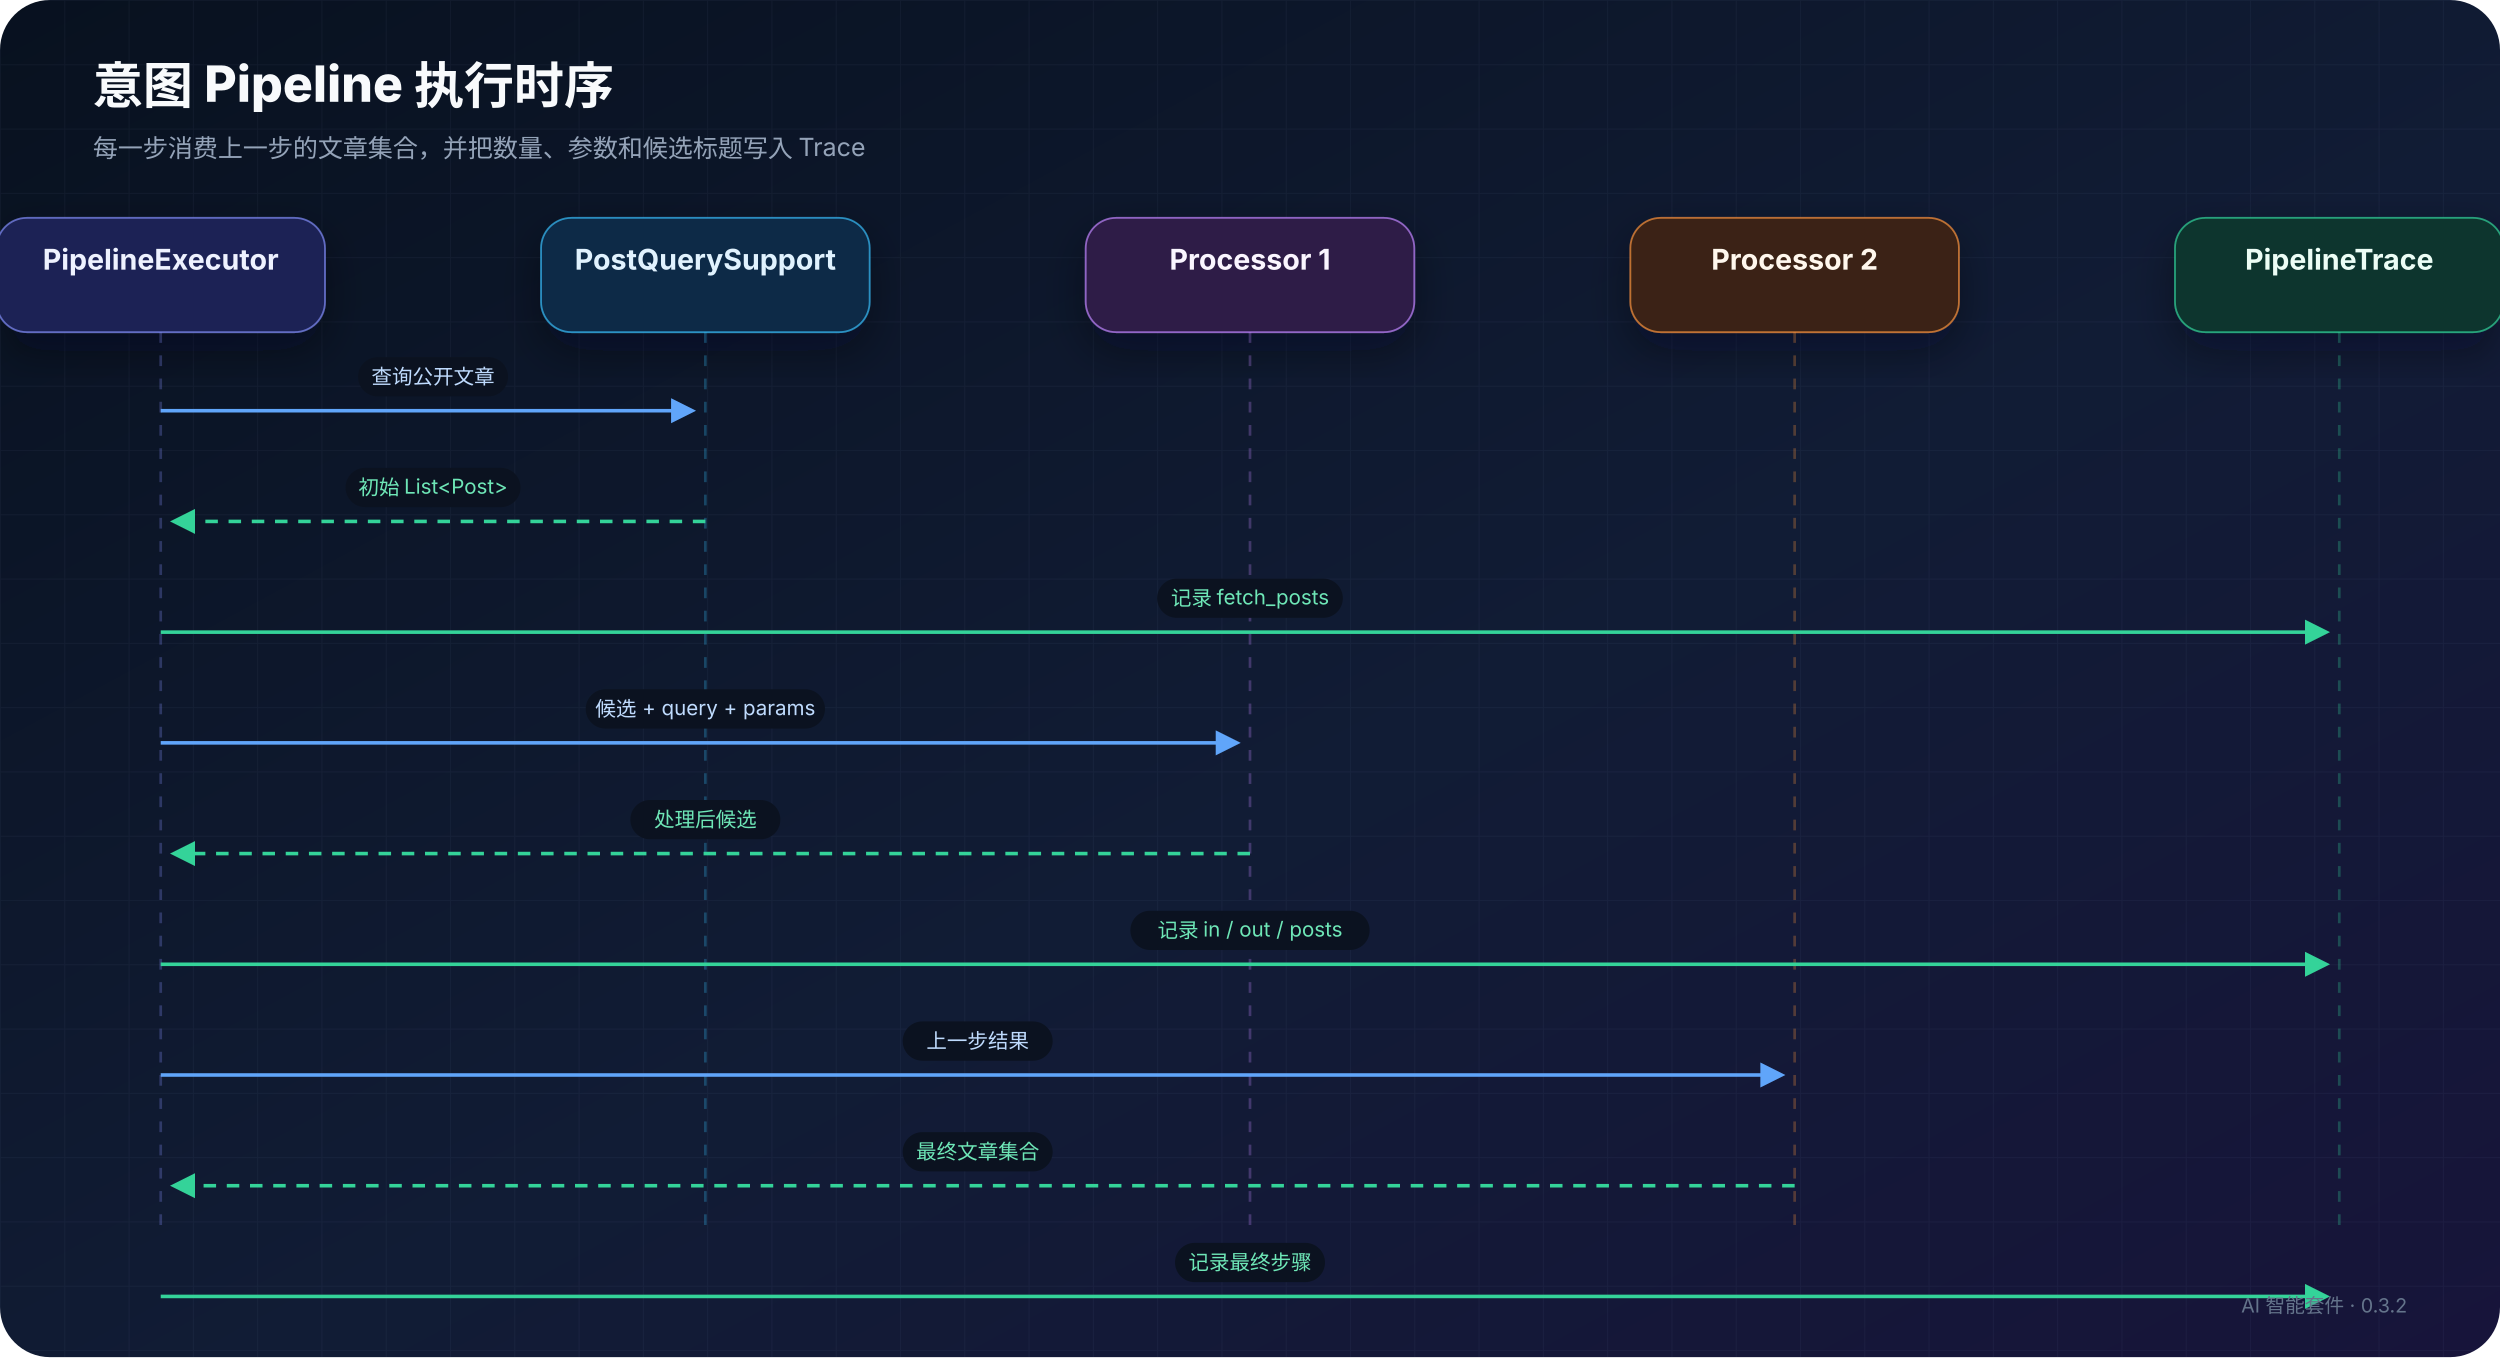
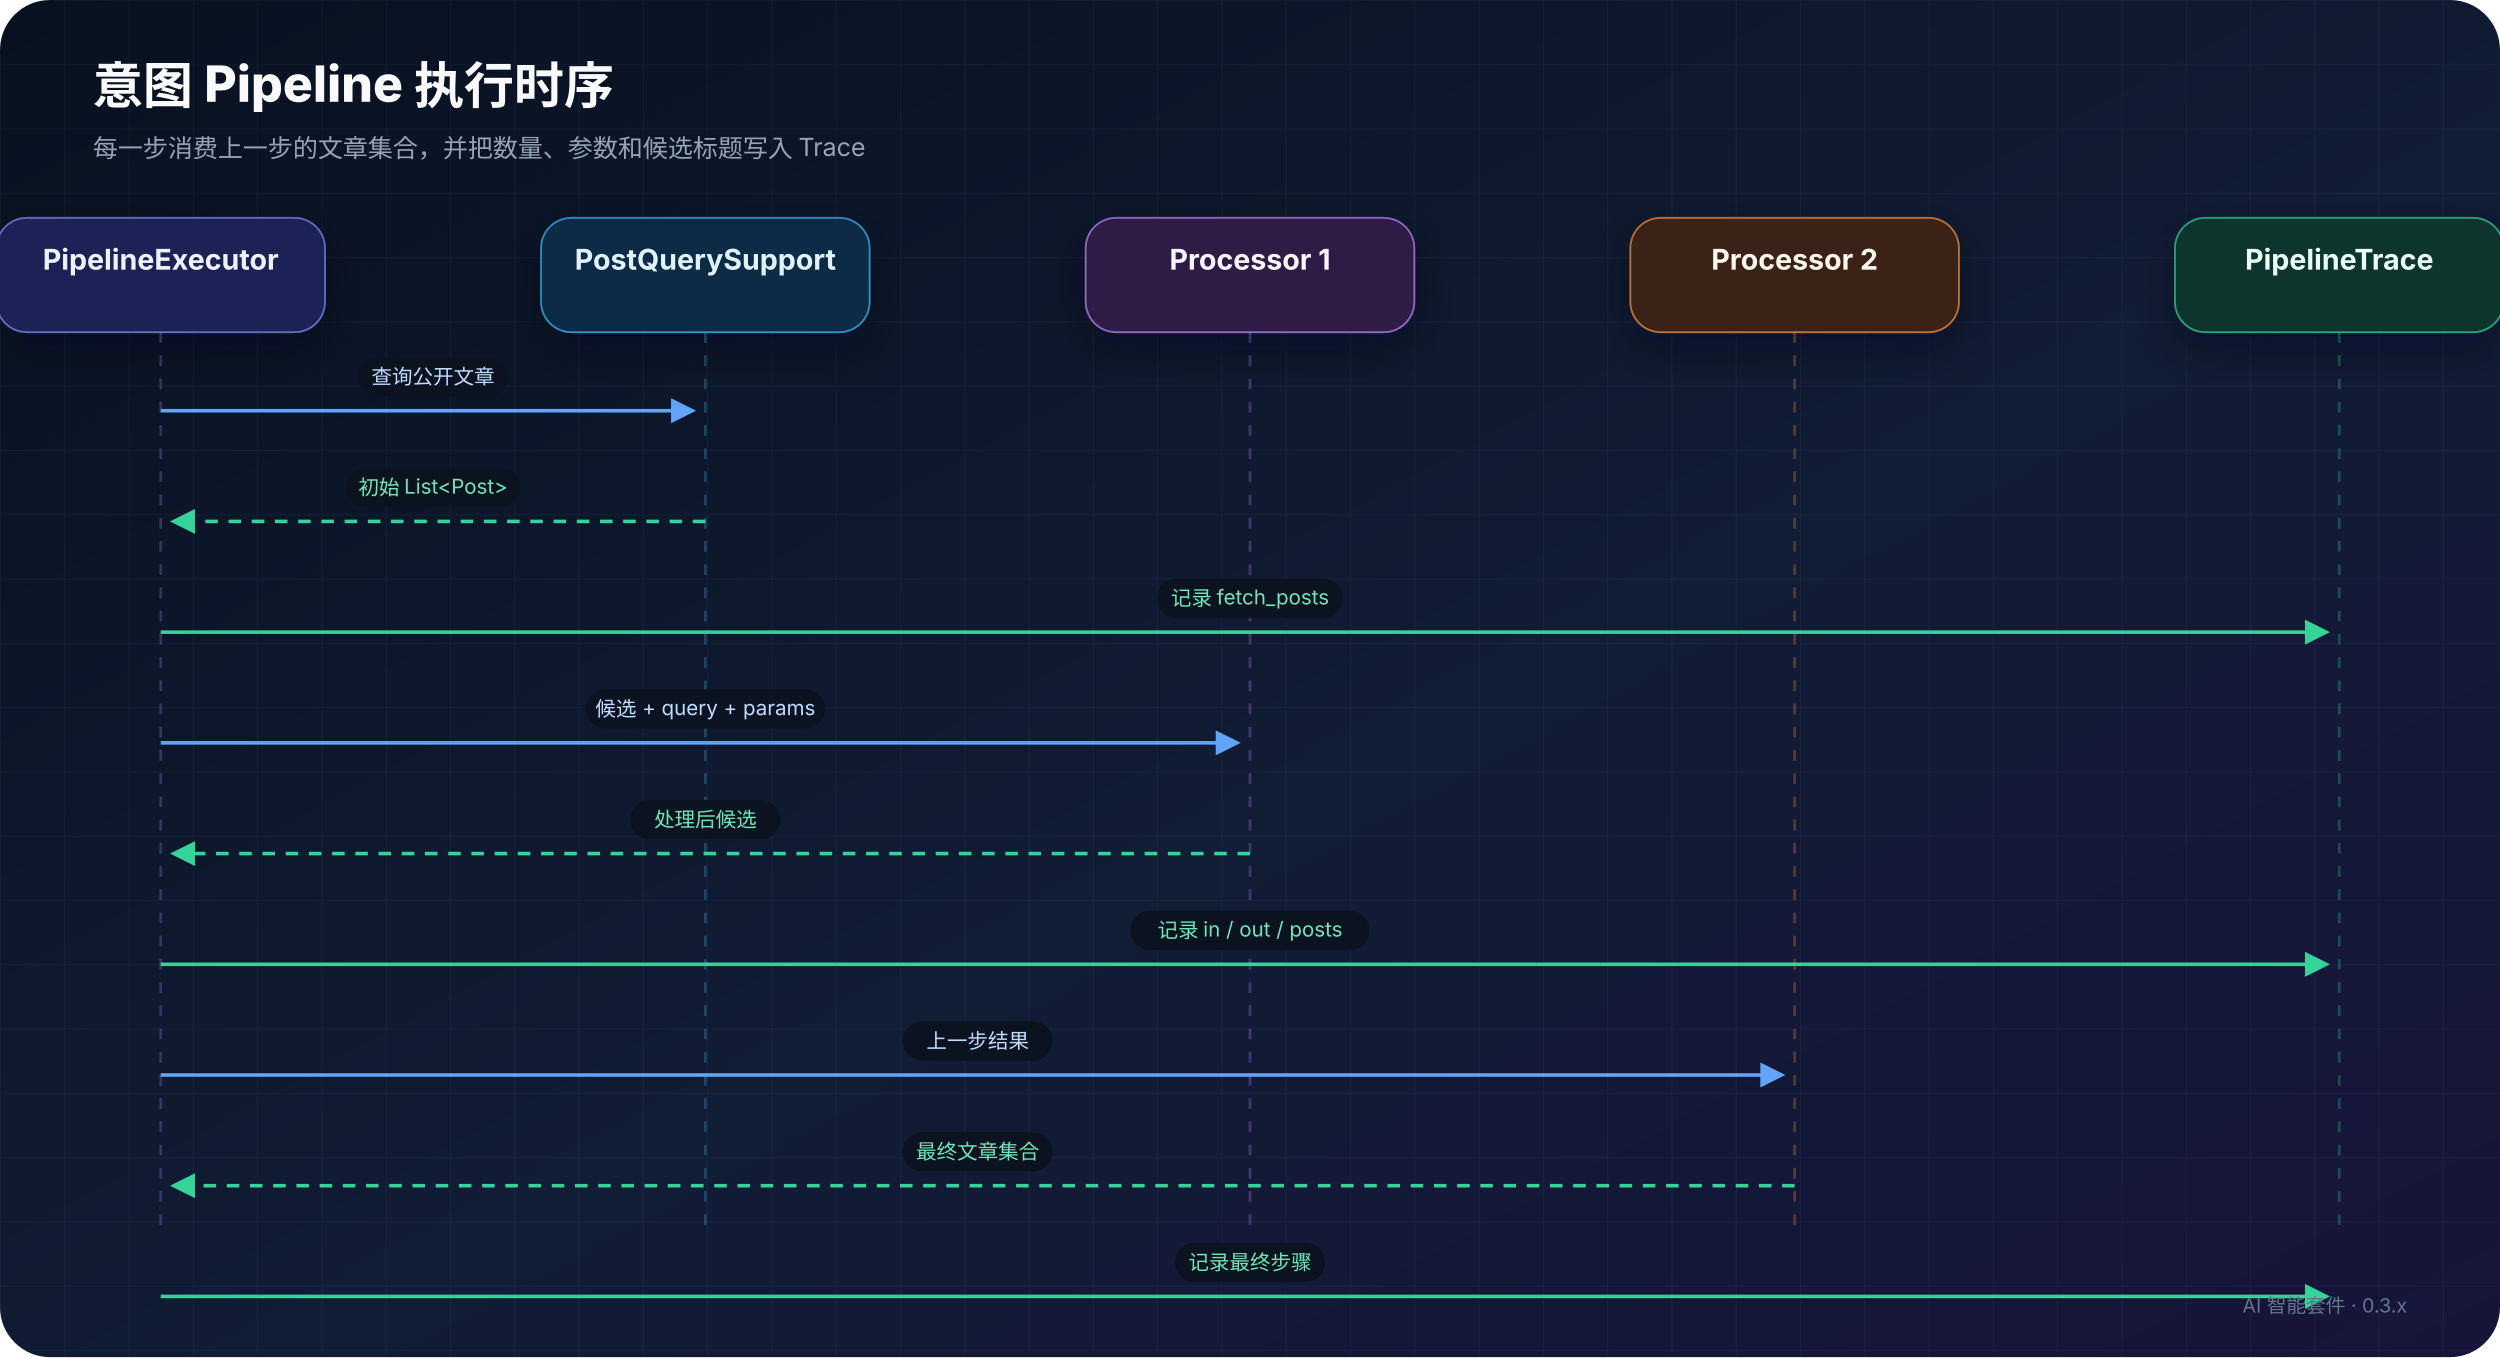
<svg xmlns="http://www.w3.org/2000/svg" width="1400" height="760" viewBox="0 0 1400 760" fill="none" role="img" aria-labelledby="diagram-title diagram-desc" preserveAspectRatio="xMidYMid meet">
  <defs>
    <linearGradient id="bg" x1="0" y1="0" x2="1" y2="1">
      <stop stop-color="#08111F" />
      <stop offset=".55" stop-color="#111C35" />
      <stop offset="1" stop-color="#17143A" />
    </linearGradient>
    <pattern id="grid" width="36" height="36" patternUnits="userSpaceOnUse">
      <path d="M36 0H0V36" fill="none" stroke="#C7D2FE" stroke-opacity=".045" />
    </pattern>
    <filter id="shadow" x="-25%" y="-30%" width="150%" height="170%">
      <feDropShadow dx="0" dy="10" stdDeviation="12" flood-color="#020617" flood-opacity=".38" />
    </filter>
    <marker id="arrow" viewBox="0 0 10 10" refX="8" refY="5" markerWidth="7" markerHeight="7" orient="auto">
      <path d="M0 0L10 5L0 10Z" fill="#60A5FA" />
    </marker>
    <marker id="arrowGreen" viewBox="0 0 10 10" refX="8" refY="5" markerWidth="7" markerHeight="7" orient="auto">
      <path d="M0 0L10 5L0 10Z" fill="#34D399" />
    </marker>
    <marker id="arrowOrange" viewBox="0 0 10 10" refX="8" refY="5" markerWidth="7" markerHeight="7" orient="auto">
      <path d="M0 0L10 5L0 10Z" fill="#FB923C" />
    </marker>
  </defs>
  <rect width="1400" height="760" rx="28" fill="url(#bg)" />
  <rect width="1400" height="760" rx="28" fill="url(#grid)" />
  <text x="52" y="58" fill="#F8FAFC" font-family="Inter, PingFang SC, Microsoft YaHei, sans-serif" font-size="28" font-weight="760">意图 Pipeline 执行时序</text>
  <text x="52" y="88" fill="#94A3B8" font-family="Inter, PingFang SC, Microsoft YaHei, sans-serif" font-size="14">每一步消费上一步的文章集合，并把数量、参数和候选标题写入 Trace</text>
  <g filter="url(#shadow)">
    <rect x="-2" y="122" width="184" height="64" rx="17" fill="#1E2455" stroke="#818CF8" stroke-opacity=".7" />
    <text x="90" y="151" text-anchor="middle" fill="#EEF2FF" font-family="Inter, PingFang SC, sans-serif" font-size="16" font-weight="720">PipelineExecutor</text>
  </g>
  <path d="M90 186V690" stroke="#818CF8" stroke-opacity=".28" stroke-width="1.5" stroke-dasharray="6 7" />
  <g filter="url(#shadow)">
    <rect x="303" y="122" width="184" height="64" rx="17" fill="#0D2A47" stroke="#38BDF8" stroke-opacity=".7" />
    <text x="395" y="151" text-anchor="middle" fill="#E0F2FE" font-family="Inter, PingFang SC, sans-serif" font-size="16" font-weight="720">PostQuerySupport</text>
  </g>
  <path d="M395 186V690" stroke="#38BDF8" stroke-opacity=".28" stroke-width="1.5" stroke-dasharray="6 7" />
  <g filter="url(#shadow)">
    <rect x="608" y="122" width="184" height="64" rx="17" fill="#2D1D46" stroke="#C084FC" stroke-opacity=".7" />
    <text x="700" y="151" text-anchor="middle" fill="#FAF5FF" font-family="Inter, PingFang SC, sans-serif" font-size="16" font-weight="720">Processor 1</text>
  </g>
  <path d="M700 186V690" stroke="#C084FC" stroke-opacity=".28" stroke-width="1.5" stroke-dasharray="6 7" />
  <g filter="url(#shadow)">
    <rect x="913" y="122" width="184" height="64" rx="17" fill="#3A2416" stroke="#FB923C" stroke-opacity=".7" />
    <text x="1005" y="151" text-anchor="middle" fill="#FFF7ED" font-family="Inter, PingFang SC, sans-serif" font-size="16" font-weight="720">Processor 2</text>
  </g>
  <path d="M1005 186V690" stroke="#FB923C" stroke-opacity=".28" stroke-width="1.5" stroke-dasharray="6 7" />
  <g filter="url(#shadow)">
    <rect x="1218" y="122" width="184" height="64" rx="17" fill="#0B352F" stroke="#34D399" stroke-opacity=".7" />
    <text x="1310" y="151" text-anchor="middle" fill="#ECFDF5" font-family="Inter, PingFang SC, sans-serif" font-size="16" font-weight="720">PipelineTrace</text>
  </g>
  <path d="M1310 186V690" stroke="#34D399" stroke-opacity=".28" stroke-width="1.5" stroke-dasharray="6 7" />
  <path d="M90 230H387" stroke="#60A5FA" stroke-width="2" marker-end="url(#arrow)" />
  <rect x="200.5" y="200" width="84" height="22" rx="11" fill="#0B1220" />
  <text x="242.5" y="215" text-anchor="middle" fill="#BFDBFE" font-family="Inter, PingFang SC, sans-serif" font-size="11.5">查询公开文章</text>
  <path d="M395 292H98" stroke="#34D399" stroke-width="2" stroke-dasharray="7 6" marker-end="url(#arrowGreen)" />
  <rect x="193.5" y="262" width="98" height="22" rx="11" fill="#0B1220" />
  <text x="242.5" y="277" text-anchor="middle" fill="#6EE7B7" font-family="Inter, PingFang SC, sans-serif" font-size="11.5">初始 List&lt;Post&gt;</text>
  <path d="M90 354H1302" stroke="#34D399" stroke-width="2" marker-end="url(#arrowGreen)" />
  <rect x="648" y="324" width="104" height="22" rx="11" fill="#0B1220" />
  <text x="700" y="339" text-anchor="middle" fill="#6EE7B7" font-family="Inter, PingFang SC, sans-serif" font-size="11.5">记录 fetch_posts</text>
  <path d="M90 416H692" stroke="#60A5FA" stroke-width="2" marker-end="url(#arrow)" />
  <rect x="328" y="386" width="134" height="22" rx="11" fill="#0B1220" />
  <text x="395" y="401" text-anchor="middle" fill="#BFDBFE" font-family="Inter, PingFang SC, sans-serif" font-size="11.5">候选 + query + params</text>
  <path d="M700 478H98" stroke="#34D399" stroke-width="2" stroke-dasharray="7 6" marker-end="url(#arrowGreen)" />
  <rect x="353" y="448" width="84" height="22" rx="11" fill="#0B1220" />
  <text x="395" y="463" text-anchor="middle" fill="#6EE7B7" font-family="Inter, PingFang SC, sans-serif" font-size="11.5">处理后候选</text>
  <path d="M90 540H1302" stroke="#34D399" stroke-width="2" marker-end="url(#arrowGreen)" />
  <rect x="633" y="510" width="134" height="22" rx="11" fill="#0B1220" />
  <text x="700" y="525" text-anchor="middle" fill="#6EE7B7" font-family="Inter, PingFang SC, sans-serif" font-size="11.5">记录 in / out / posts</text>
  <path d="M90 602H997" stroke="#60A5FA" stroke-width="2" marker-end="url(#arrow)" />
  <rect x="505.5" y="572" width="84" height="22" rx="11" fill="#0B1220" />
  <text x="547.5" y="587" text-anchor="middle" fill="#BFDBFE" font-family="Inter, PingFang SC, sans-serif" font-size="11.5">上一步结果</text>
  <path d="M1005 664H98" stroke="#34D399" stroke-width="2" stroke-dasharray="7 6" marker-end="url(#arrowGreen)" />
  <rect x="505.5" y="634" width="84" height="22" rx="11" fill="#0B1220" />
  <text x="547.5" y="649" text-anchor="middle" fill="#6EE7B7" font-family="Inter, PingFang SC, sans-serif" font-size="11.5">最终文章集合</text>
  <path d="M90 726H1302" stroke="#34D399" stroke-width="2" marker-end="url(#arrowGreen)" />
  <rect x="658" y="696" width="84" height="22" rx="11" fill="#0B1220" />
  <text x="700" y="711" text-anchor="middle" fill="#6EE7B7" font-family="Inter, PingFang SC, sans-serif" font-size="11.5">记录最终步骤</text>
-   <text x="1348" y="735" text-anchor="end" fill="#64748B" font-family="Inter, PingFang SC, sans-serif" font-size="11">AI 智能套件 · 0.3.2</text>
+   <text x="1348" y="735" text-anchor="end" fill="#64748B" font-family="Inter, PingFang SC, sans-serif" font-size="11">AI 智能套件 · 0.3.x</text>
</svg>
